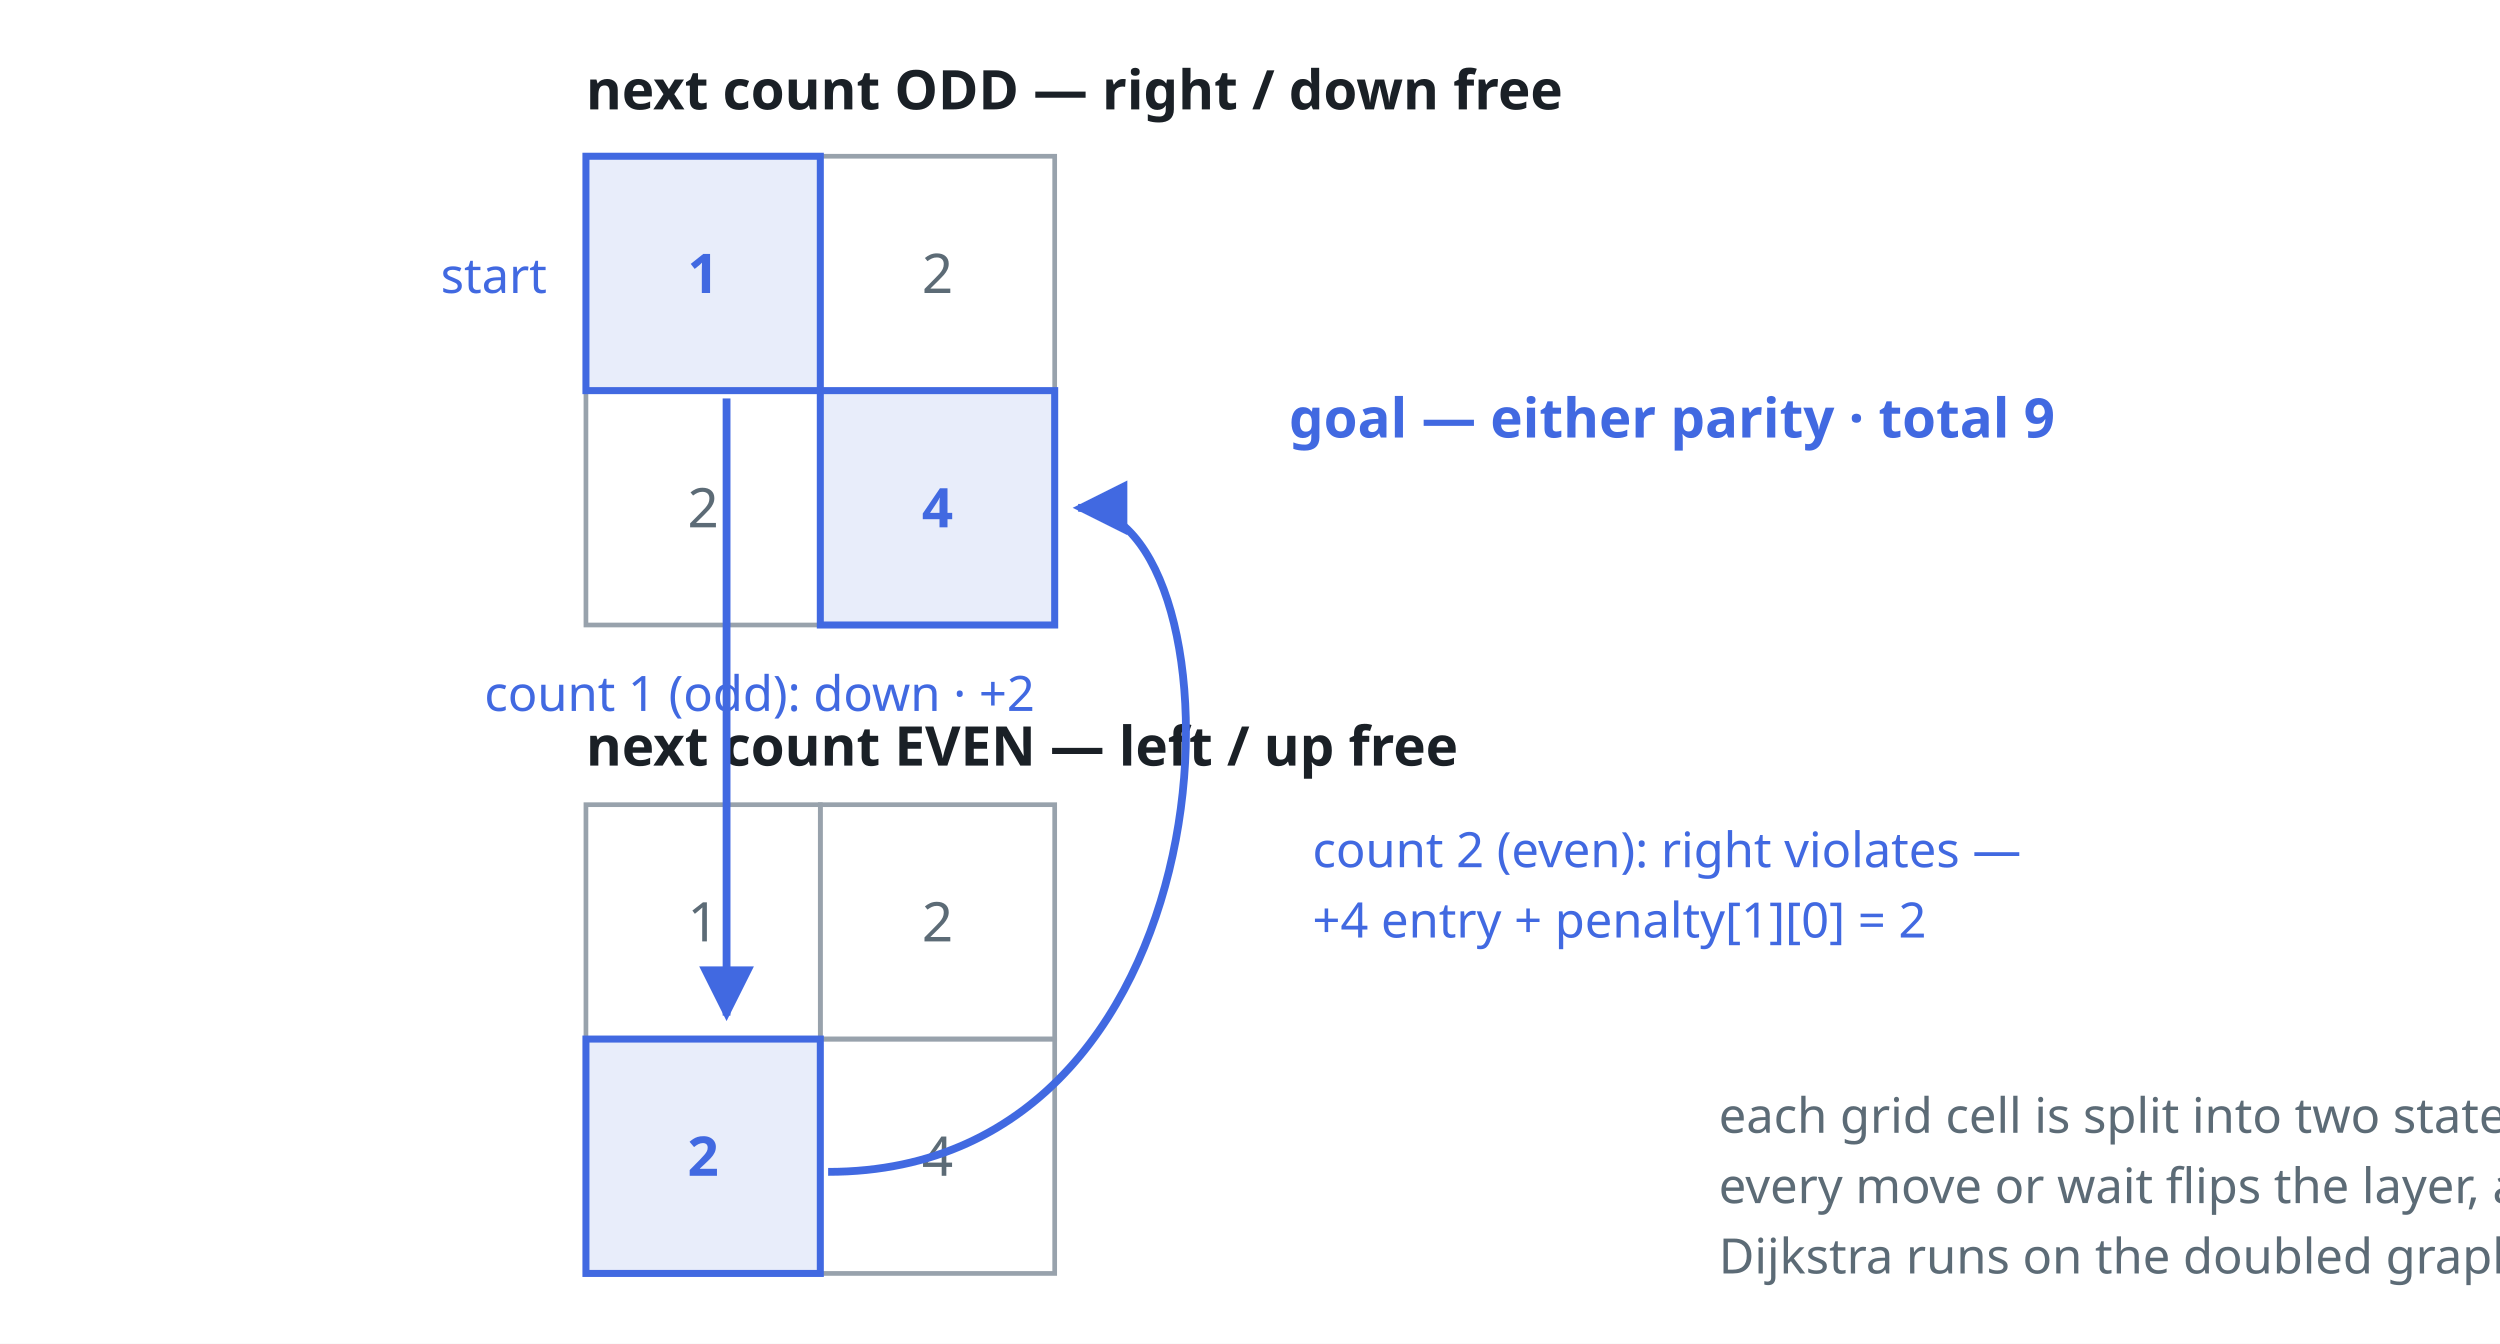
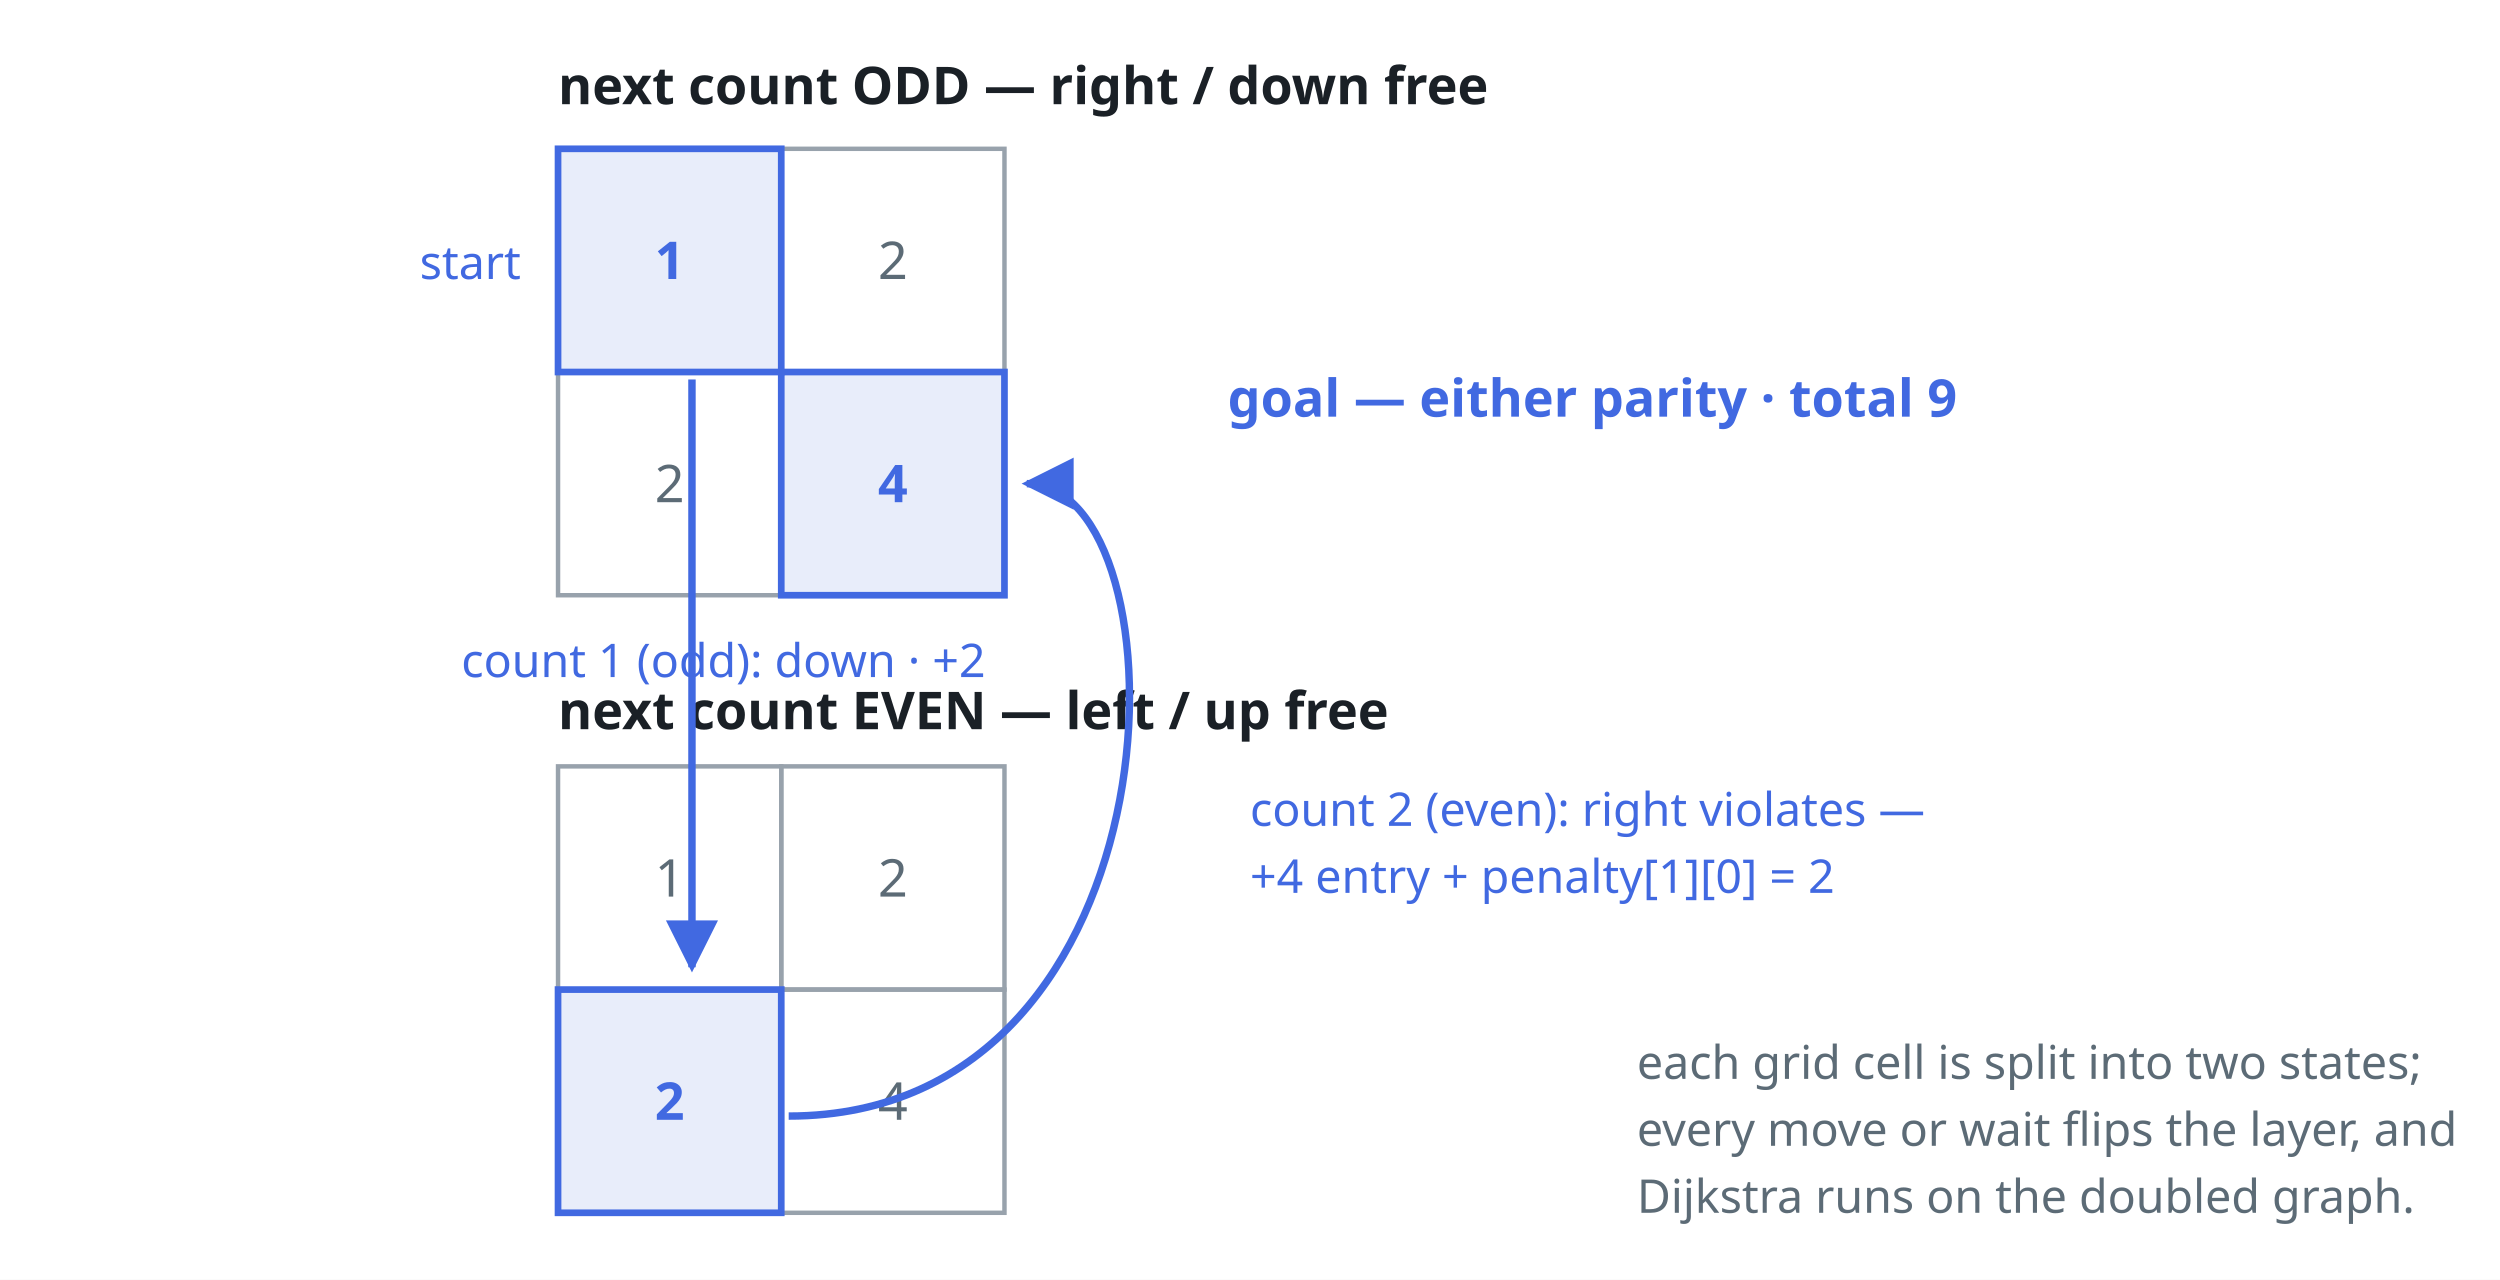
- <svg xmlns="http://www.w3.org/2000/svg" viewBox="0 0 640 344" font-family="IBM Plex Sans, system-ui, sans-serif" font-size="14">
+ <svg xmlns="http://www.w3.org/2000/svg" viewBox="0 0 672 344" font-family="IBM Plex Sans, system-ui, sans-serif" font-size="14">
  <defs>
    <marker id="arrowA" viewBox="0 0 10 10" refX="9" refY="5" markerWidth="7" markerHeight="7" orient="auto-start-reverse">
      <path d="M 0 0 L 10 5 L 0 10 z" fill="#4169E1" />
    </marker>
  </defs>
-   <rect x="0" y="0" width="640" height="344" fill="#ffffff" />
+   <rect x="0" y="0" width="672" height="344" fill="#ffffff" />
  <text x="150" y="28" fill="#1a2026" font-weight="600">next count ODD — right / down free</text>
  <g stroke="#98a2ac" stroke-width="1.2" fill="none">
    <rect x="150" y="40" width="60" height="60" />
    <rect x="210" y="40" width="60" height="60" />
    <rect x="150" y="100" width="60" height="60" />
  </g>
  <rect x="210" y="100" width="60" height="60" fill="#e8edfa" stroke="#4169E1" stroke-width="1.8" />
  <g text-anchor="middle" fill="#5c6b76">
    <text x="240" y="75">2</text>
    <text x="180" y="135">2</text>
  </g>
  <rect x="150" y="40" width="60" height="60" fill="#e8edfa" stroke="#4169E1" stroke-width="1.8" />
  <text x="180" y="75" text-anchor="middle" fill="#4169E1" font-weight="600">1</text>
  <text x="240" y="135" text-anchor="middle" fill="#4169E1" font-weight="600">4</text>
  <text x="140" y="75" text-anchor="end" fill="#4169E1" font-size="12.5">start</text>
  <text x="330" y="112" fill="#4169E1" font-weight="600">goal — either parity · total 9</text>
  <text x="150" y="196" fill="#1a2026" font-weight="600">next count EVEN — left / up free</text>
  <g stroke="#98a2ac" stroke-width="1.2" fill="none">
    <rect x="150" y="206" width="60" height="60" />
    <rect x="210" y="206" width="60" height="60" />
    <rect x="210" y="266" width="60" height="60" />
  </g>
  <rect x="150" y="266" width="60" height="60" fill="#e8edfa" stroke="#4169E1" stroke-width="1.8" />
  <g text-anchor="middle" fill="#5c6b76">
    <text x="180" y="241">1</text>
    <text x="240" y="241">2</text>
    <text x="240" y="301">4</text>
  </g>
  <text x="180" y="301" text-anchor="middle" fill="#4169E1" font-weight="600">2</text>
  <path d="M 186 102 L 186 260" fill="none" stroke="#4169E1" stroke-width="2" marker-end="url(#arrowA)" />
  <text x="124" y="182" fill="#4169E1" font-size="12.5" text-anchor="start">count 1 (odd): down · +2</text>
  <path d="M 212 300 C 320 300 320 130 276 130" fill="none" stroke="#4169E1" stroke-width="2" marker-end="url(#arrowA)" />
  <text x="336" y="222" fill="#4169E1" font-size="12.5">count 2 (even): right violates —</text>
  <text x="336" y="240" fill="#4169E1" font-size="12.5">+4 entry + penalty[1][0] = 2</text>
  <g fill="#5c6b76" font-size="12.5">
    <text x="440" y="290">each grid cell is split into two states;</text>
    <text x="440" y="308">every move or wait flips the layer, and</text>
    <text x="440" y="326">Dijkstra runs on the doubled graph.</text>
  </g>
</svg>
